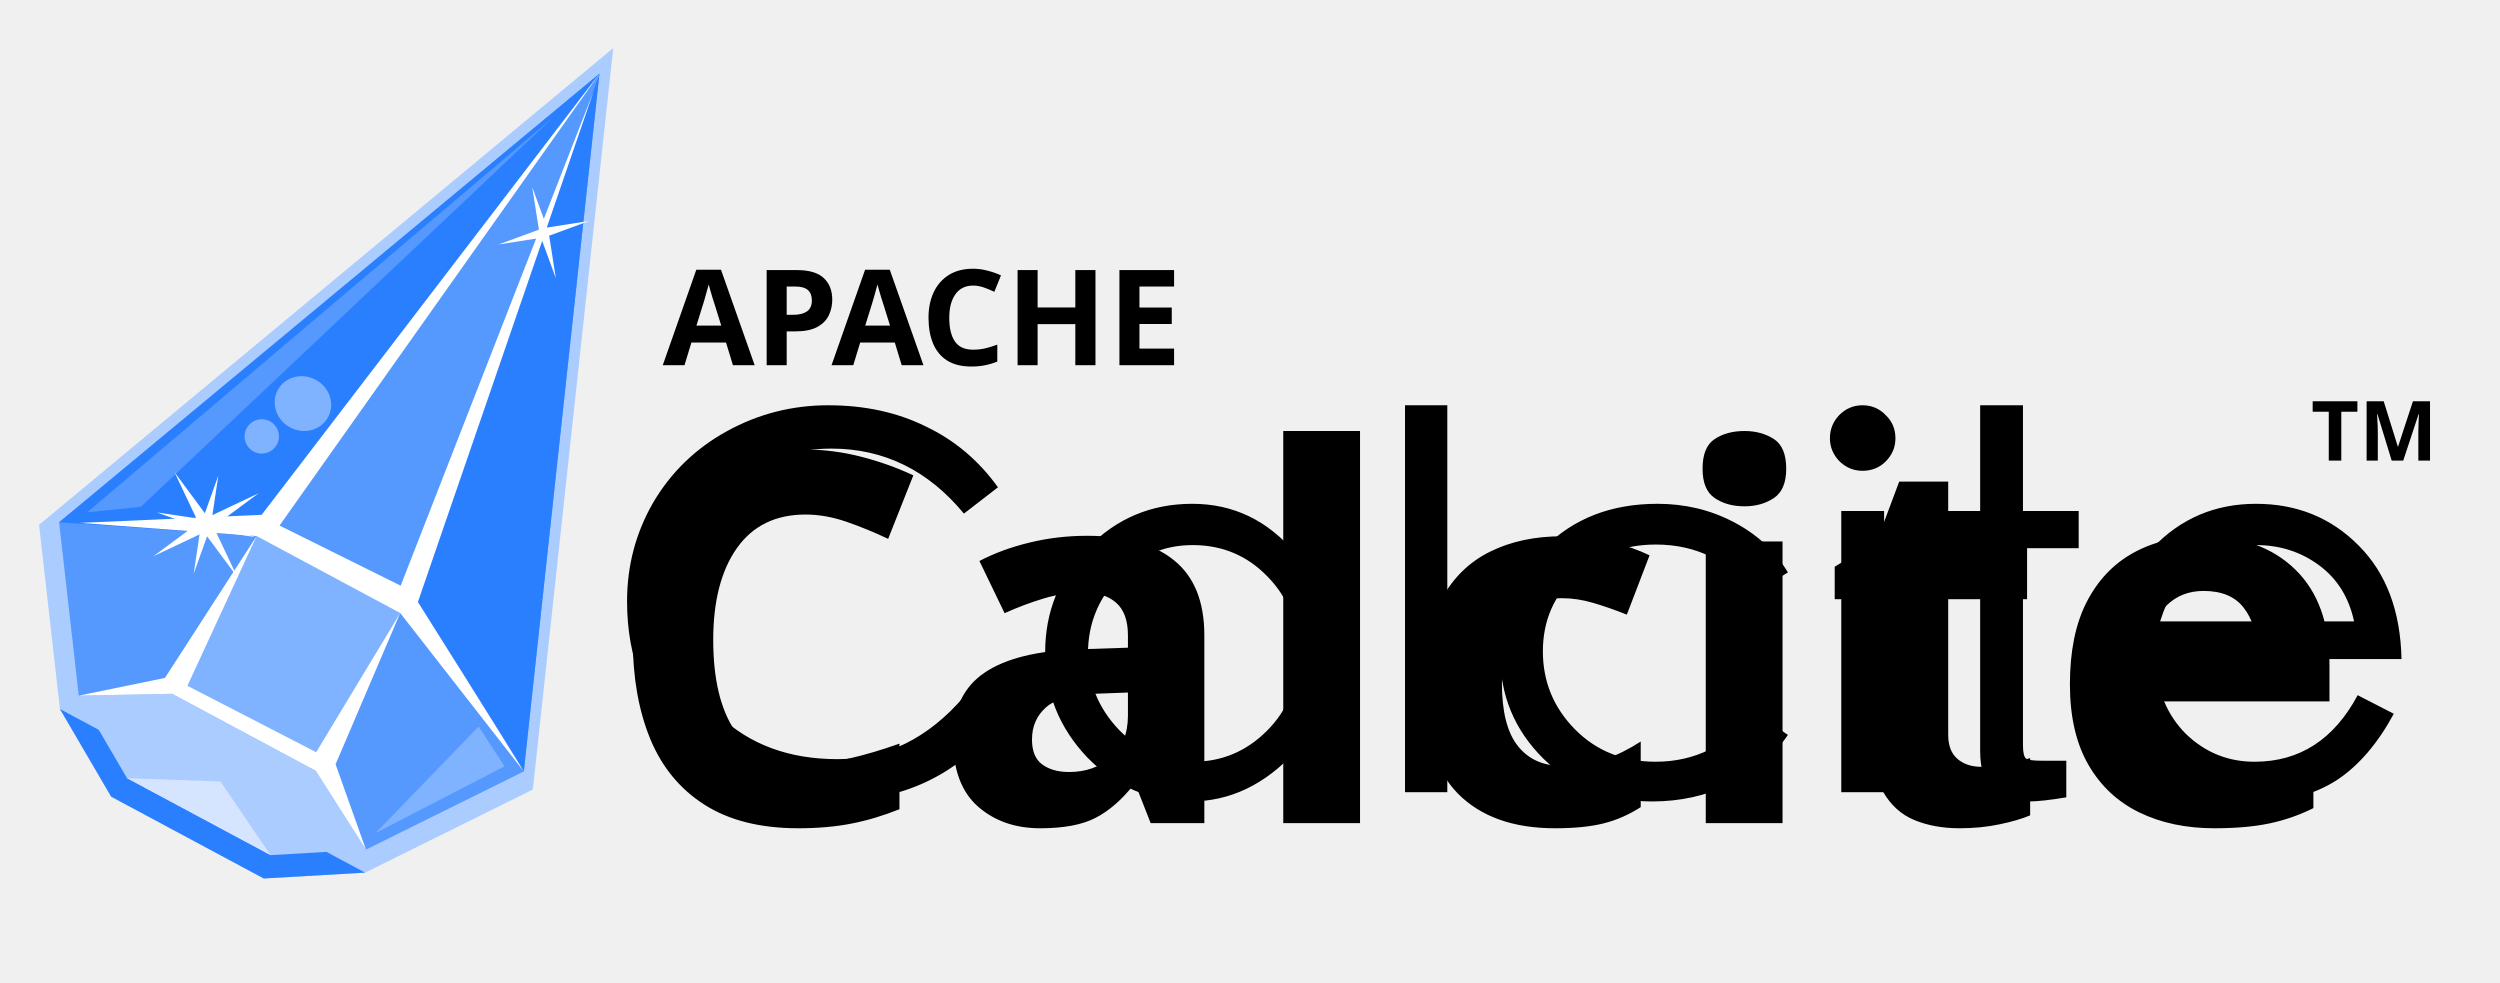
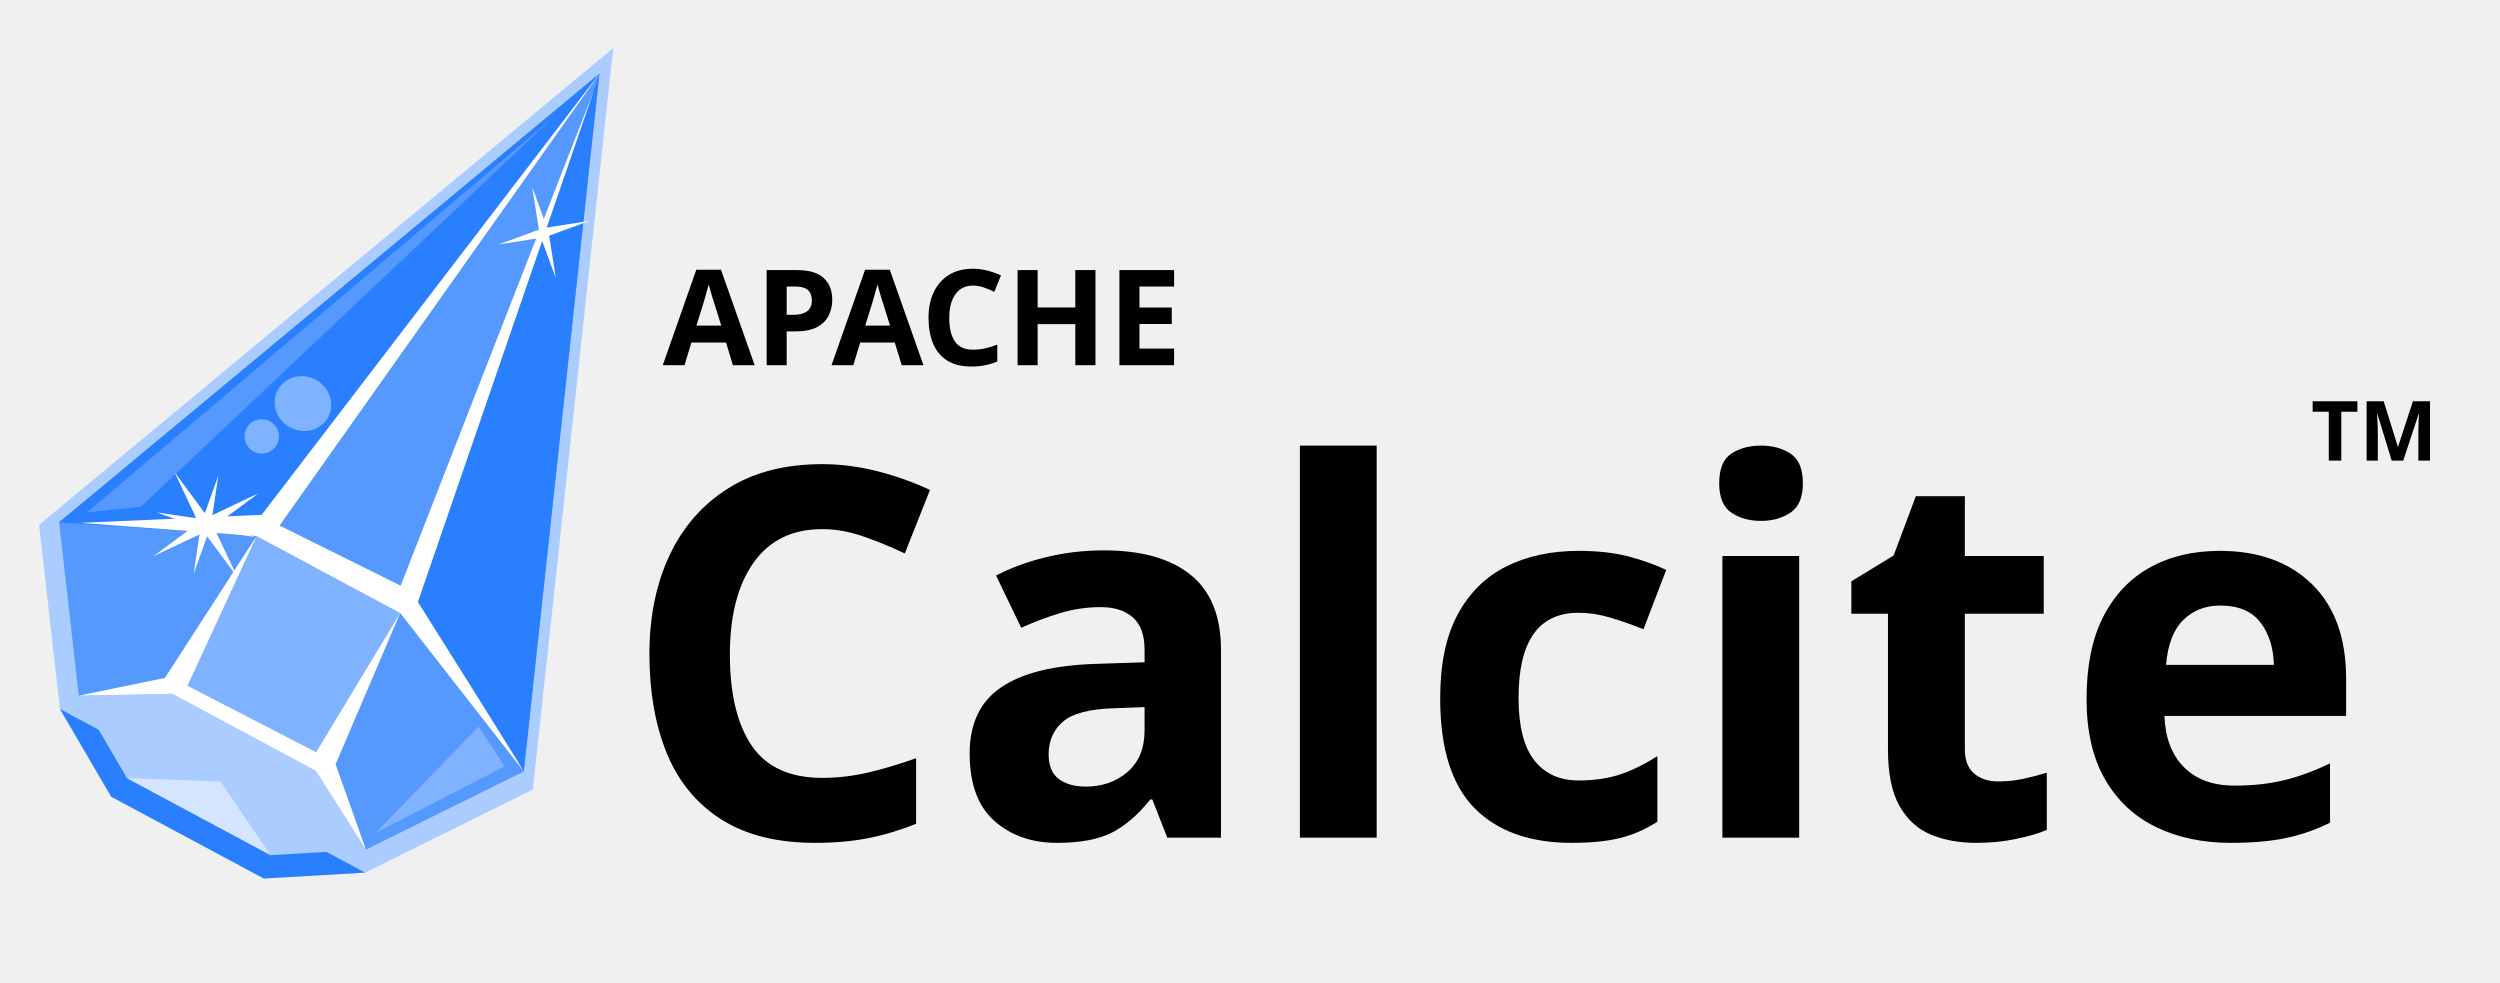
- <svg xmlns="http://www.w3.org/2000/svg" xmlns:xlink="http://www.w3.org/1999/xlink" width="318mm" height="125mm" viewBox="0 0 318 125" version="1.1" id="svg8">
+ <svg xmlns="http://www.w3.org/2000/svg" width="318mm" height="125mm" viewBox="0 0 318 125" version="1.1" id="svg8">
  <defs id="defs2" />
  <g id="layer1" transform="translate(0,-172)">
    <text xml:space="preserve" style="font-style:normal;font-variant:normal;font-weight:600;font-stretch:normal;font-size:19.756px;line-height:1.25;font-family:'URW Gothic L';-inkscape-font-specification:'URW Gothic L Semi-Bold';letter-spacing:0px;word-spacing:0px;fill:#000000;fill-opacity:1;stroke:none;stroke-width:0.265" x="84.306" y="218.45" id="text1538">
      <tspan x="84.306" y="218.45" style="font-style:normal;font-variant:normal;font-weight:bold;font-stretch:normal;font-size:16.933px;font-family:'Heiti TC';-inkscape-font-specification:'Heiti TC Bold';stroke-width:0.265" id="tspan1540">APACHE</tspan>
    </text>
-     <path xlink:href="#text1546" style="font-style:normal;font-variant:normal;font-weight:normal;font-stretch:normal;font-size:65.617px;line-height:1.25;font-family:Silom;-inkscape-font-specification:Silom;letter-spacing:0px;word-spacing:0px;fill:#000000;fill-opacity:1;stroke:none;stroke-width:0.265" id="path1569" d="m 105.352,223.551 c -4.593,0 -8.881,1.094 -12.861,3.281 -3.981,2.187 -7.108,5.205 -9.383,9.055 -2.231,3.85 -3.346,8.05 -3.346,12.6 0,7.349 2.428,13.428 7.283,18.24 4.856,4.812 11.09,7.219 18.701,7.219 9.011,0 16.098,-3.325 21.26,-9.975 l -4.396,-3.346 c -4.549,5.293 -9.908,7.939 -16.076,7.939 -6.168,0 -11.199,-1.86 -15.092,-5.578 -3.85,-3.762 -5.775,-8.421 -5.775,-13.977 0,-5.599 1.969,-10.322 5.906,-14.172 3.981,-3.85 8.706,-5.775 14.174,-5.775 6.693,0 12.314,2.756 16.863,8.268 l 4.33,-3.346 c -2.45,-3.412 -5.511,-5.992 -9.186,-7.742 -3.631,-1.794 -7.765,-2.691 -12.402,-2.691 z m 73.365,0 v 49.213 h 5.381 v -49.213 z m 58.184,0 c -1.137,0 -2.122,0.417 -2.953,1.248 -0.787,0.831 -1.182,1.814 -1.182,2.951 10e-6,1.094 0.394,2.058 1.182,2.889 0.831,0.831 1.816,1.246 2.953,1.246 1.181,0 2.166,-0.394 2.953,-1.182 0.831,-0.831 1.246,-1.816 1.246,-2.953 0,-1.181 -0.415,-2.164 -1.246,-2.951 -0.787,-0.831 -1.772,-1.248 -2.953,-1.248 z m 14.975,0 v 13.451 h -6.168 v 4.725 h 6.168 v 25.787 c 0,2.231 0.504,3.872 1.51,4.922 1.006,1.006 2.558,1.51 4.658,1.51 1.094,0 2.689,-0.175 4.789,-0.525 v -4.658 h -3.148 c -1.05,0 -1.706,-0.089 -1.969,-0.264 -0.262,-0.219 -0.395,-0.786 -0.395,-1.705 v -25.066 h 7.088 v -4.725 h -7.088 v -13.451 z m -100.23,12.533 c -5.206,0 -9.623,1.86 -13.254,5.578 -3.631,3.675 -5.447,8.115 -5.447,13.32 0,5.162 1.794,9.623 5.381,13.385 3.631,3.718 7.984,5.578 13.059,5.578 5.074,0 9.558,-2.145 13.451,-6.432 v 5.25 h 5.314 v -35.762 h -5.314 v 5.447 c -3.543,-4.243 -7.94,-6.365 -13.189,-6.365 z m 59.174,0 c -5.905,0 -10.717,1.881 -14.436,5.643 -3.718,3.718 -5.578,8.202 -5.578,13.451 0,5.249 1.837,9.69 5.512,13.32 3.718,3.631 8.334,5.447 13.846,5.447 3.543,0 6.823,-0.722 9.842,-2.166 3.062,-1.444 5.535,-3.543 7.416,-6.299 l -4.199,-2.887 c -3.412,4.199 -7.613,6.299 -12.6,6.299 -4.156,0 -7.589,-1.379 -10.301,-4.135 -2.712,-2.756 -4.068,-6.059 -4.068,-9.908 0,-3.85 1.377,-7.064 4.133,-9.645 2.756,-2.625 6.168,-3.938 10.236,-3.938 5.162,0 9.34,2.079 12.533,6.234 l 4.266,-2.691 c -1.662,-2.756 -3.98,-4.899 -6.955,-6.43 -2.931,-1.531 -6.147,-2.297 -9.646,-2.297 z m 76.15,0 c -5.206,0 -9.58,1.86 -13.123,5.578 -3.5,3.718 -5.248,8.179 -5.248,13.385 0,5.206 1.748,9.668 5.248,13.387 3.5,3.675 7.94,5.512 13.32,5.512 3.893,0 7.239,-0.898 10.039,-2.691 2.8,-1.837 5.229,-4.659 7.285,-8.465 l -4.594,-2.361 c -3.018,5.643 -7.393,8.465 -13.123,8.465 -3.368,0 -6.279,-1.181 -8.729,-3.543 -2.406,-2.406 -3.717,-5.579 -3.936,-9.516 h 31.363 c -0.131,-6.124 -1.946,-10.936 -5.445,-14.436 -3.5,-3.543 -7.853,-5.314 -13.059,-5.314 z m -52.76,0.918 v 35.762 h 5.447 v -35.762 z m -82.498,4.332 c 3.762,0 6.933,1.334 9.514,4.002 2.581,2.625 3.871,5.905 3.871,9.842 0,3.893 -1.313,7.153 -3.938,9.777 -2.625,2.625 -5.752,3.938 -9.383,3.938 -3.675,0 -6.825,-1.356 -9.449,-4.068 -2.625,-2.756 -3.936,-5.993 -3.936,-9.711 10e-6,-3.718 1.29,-6.934 3.871,-9.646 2.581,-2.756 5.731,-4.133 9.449,-4.133 z m 135.258,0 c 3.018,0 5.687,0.853 8.006,2.559 2.318,1.706 3.807,4.09 4.463,7.152 h -24.672 c 2.012,-6.474 6.079,-9.711 12.203,-9.711 z" />
-     <text xml:space="preserve" style="font-style:normal;font-variant:normal;font-weight:bold;font-stretch:normal;font-size:65.617px;line-height:1.25;font-family:'Heiti TC';-inkscape-font-specification:'Heiti TC Bold';letter-spacing:0px;word-spacing:0px;fill:#000000;fill-opacity:1;stroke:none;stroke-width:0.265" x="76.677" y="276.701" id="text1546">
-       <tspan id="tspan1544" x="76.677" y="276.701" style="font-style:normal;font-variant:normal;font-weight:bold;font-stretch:normal;font-size:65.617px;font-family:'Heiti TC';-inkscape-font-specification:'Heiti TC Bold';fill:#000000;stroke-width:0.265">Calcite<tspan style="font-style:normal;font-variant:normal;font-weight:bold;font-stretch:normal;font-size:14.111px;line-height:0.25;font-family:'Heiti TC';-inkscape-font-specification:'Heiti TC Bold';baseline-shift:super;fill:#000000" id="tspan1208" />
+     <text xml:space="preserve" style="font-style:normal;font-variant:normal;font-weight:bold;font-stretch:normal;font-size:65.617px;line-height:1.25;font-family:'Heiti TC';-inkscape-font-specification:'Heiti TC Bold';letter-spacing:0px;word-spacing:0px;fill:#000000;fill-opacity:1;stroke:none;stroke-width:0.265" x="78.794" y="278.553" id="text1546">
+       <tspan id="tspan1544" x="78.794" y="278.553" style="font-style:normal;font-variant:normal;font-weight:bold;font-stretch:normal;font-size:65.617px;font-family:'Heiti TC';-inkscape-font-specification:'Heiti TC Bold';fill:#000000;stroke-width:0.265">Calcite<tspan style="font-style:normal;font-variant:normal;font-weight:bold;font-stretch:normal;font-size:14.111px;line-height:0.25;font-family:'Heiti TC';-inkscape-font-specification:'Heiti TC Bold';baseline-shift:super;fill:#000000" id="tspan1208" />
      </tspan>
    </text>
    <text xml:space="preserve" style="font-style:normal;font-variant:normal;font-weight:normal;font-stretch:normal;font-size:10.583px;line-height:1.25;font-family:Silom;-inkscape-font-specification:Silom;letter-spacing:0px;word-spacing:0px;fill:#000000;fill-opacity:1;stroke:none;stroke-width:0.265" x="293.952" y="230.59" id="text939">
      <tspan id="tspan937" x="293.952" y="230.59" style="font-style:normal;font-variant:normal;font-weight:bold;font-stretch:normal;font-family:'Heiti TC';-inkscape-font-specification:'Heiti TC Bold';stroke-width:0.265">TM</tspan>
    </text>
    <g id="g2277" transform="rotate(28.16413,50.95853,228.3509)">
      <path style="opacity:1;fill:#aaccff;fill-opacity:1;fill-rule:nonzero;stroke:none;stroke-width:0.313;stroke-miterlimit:4;stroke-dasharray:none;stroke-opacity:1" d="m 72.769,278.659 -11.011,6.741 -11.011,-0.006 -11.011,-0.006 -11.011,-6.754 -13.399,-19.4 35.762,-87.933 35.501,87.975 z" id="path1365" />
      <path id="path1367" d="m 72.769,278.659 -11.011,6.741 -11.011,-0.006 -11.011,-0.006 -11.011,-6.754 44.043,0.025 z" style="opacity:1;fill:#2a7fff;fill-opacity:1;fill-rule:nonzero;stroke:none;stroke-width:0.313;stroke-miterlimit:4;stroke-dasharray:none;stroke-opacity:1" />
      <path id="path1308" d="m 71.481,276.029 -10.362,6.344 -10.362,-0.006 -10.362,-0.006 -10.362,-6.356 -12.61,-18.257 33.655,-82.752 33.41,82.792 z" style="opacity:1;fill:#aaccff;fill-opacity:1;fill-rule:nonzero;stroke:none;stroke-width:0.683;stroke-miterlimit:4;stroke-dasharray:none;stroke-opacity:1" />
      <path style="opacity:1;fill:#5599ff;fill-opacity:1;fill-rule:nonzero;stroke:none;stroke-width:0.683;stroke-miterlimit:4;stroke-dasharray:none;stroke-opacity:1" d="m 71.481,276.029 -10.362,-5.827 -10.362,-0.006 -10.362,-0.006 -10.362,5.815 -12.61,-18.257 33.655,-82.752 33.41,82.792 z" id="path1313" />
      <path id="path1315" d="m 61.119,247.448 -10.362,-0.006 -10.362,-0.006 -22.972,10.312 33.655,-82.752 33.41,82.792 z" style="opacity:1;fill:#2a7fff;fill-opacity:1;fill-rule:nonzero;stroke:none;stroke-width:0.683;stroke-miterlimit:4;stroke-dasharray:none;stroke-opacity:1" />
      <path id="path1319" d="m 61.119,270.202 -20.724,-0.012 v -22.754 l 10.683,-72.441 10.041,72.453 z" style="opacity:1;fill:#80b3ff;fill-opacity:1;fill-rule:nonzero;stroke:none;stroke-width:0.683;stroke-miterlimit:4;stroke-dasharray:none;stroke-opacity:1" />
      <path id="path1321" transform="matrix(0.2645833,0,0,0.2645833,0,156)" d="m 193.049,71.793 -40.377,273.791 39.164,0.023 39.164,0.021 z" style="opacity:1;fill:#5599ff;fill-opacity:1;fill-rule:nonzero;stroke:none;stroke-width:2.582;stroke-miterlimit:4;stroke-dasharray:none;stroke-opacity:1" />
      <path style="opacity:1;fill:#d5e5ff;fill-opacity:1;fill-rule:nonzero;stroke:none;stroke-width:0.683;stroke-miterlimit:4;stroke-dasharray:none;stroke-opacity:1" d="m 61.119,282.373 -20.724,-0.012 10.683,-5.237 z" id="path1345" />
      <path id="path1351" d="m 30.032,276.005 8.601,-7.161 1.761,-21.407 1.233,20.94 18.428,-0.281 1.063,-20.647 1.837,20.834 8.526,7.747 -10.362,-5.827 -20.724,-0.012 z" style="fill:#ffffff;fill-opacity:1;stroke:none;stroke-width:0.265px;stroke-linecap:butt;stroke-linejoin:miter;stroke-opacity:1" />
      <path id="path1353" d="m 19.804,256.557 19.884,-11.812 c 0,0 10.993,-67.236 11.39,-69.75 l -8.744,69.882 17.198,-0.529 -8.057,-67.104 10.967,67.897 c 0,0 19.665,11.191 22.046,12.646 l -23.369,-10.34 -20.724,-0.012 z" style="fill:#ffffff;stroke:none;stroke-width:0.265px;stroke-linecap:butt;stroke-linejoin:miter;stroke-opacity:1" />
      <path id="path1355" d="m 19.976,254.931 28.575,-72.364 -22.886,68.527 z" style="fill:#5599ff;fill-opacity:1;stroke:none;stroke-width:0.265px;stroke-linecap:butt;stroke-linejoin:miter;stroke-opacity:1" />
      <path id="path1357" d="m 71.57,273.584 10.451,-15.214 -5.292,-2.91 z" style="fill:#80b3ff;fill-opacity:1;stroke:none;stroke-width:0.265px;stroke-linecap:butt;stroke-linejoin:miter;stroke-opacity:1" />
      <ellipse ry="3.44" rx="3.638" cy="229.796" cx="37.637" id="path1359" style="opacity:1;fill:#80b3ff;fill-opacity:1;fill-rule:nonzero;stroke:none;stroke-width:0.755;stroke-miterlimit:4;stroke-dasharray:none;stroke-opacity:1" />
      <ellipse style="opacity:1;fill:#80b3ff;fill-opacity:1;fill-rule:nonzero;stroke:none;stroke-width:0.466;stroke-miterlimit:4;stroke-dasharray:none;stroke-opacity:1" id="ellipse1361" cx="34.991" cy="235.947" rx="2.183" ry="2.183" />
      <path transform="matrix(0.315671,0.2059889,-0.2059889,0.315671,69.11889,182.1221)" style="opacity:1;fill:#ffffff;fill-opacity:1;fill-rule:nonzero;stroke:none;stroke-width:0.313;stroke-miterlimit:4;stroke-dasharray:none;stroke-opacity:1" id="path2189" d="m 39.952,199.104 -18.725,2.565 -1.119,18.866 -2.565,-18.725 -18.866,-1.119 18.725,-2.565 1.119,-18.866 2.565,18.725 z" />
      <path d="m 39.952,199.104 -18.725,2.565 -1.119,18.866 -2.565,-18.725 -18.866,-1.119 18.725,-2.565 1.119,-18.866 2.565,18.725 z" id="path2193" style="opacity:1;fill:#ffffff;fill-opacity:1;fill-rule:nonzero;stroke:none;stroke-width:0.313;stroke-miterlimit:4;stroke-dasharray:none;stroke-opacity:1" transform="matrix(0.06411971,0.3049603,-0.3049603,0.06411971,93.76167,230.4951)" />
      <path transform="matrix(0.1882428,0.2202666,-0.2202666,0.1882428,94.80711,154.27)" d="m 39.952,199.104 -18.725,2.565 -1.119,18.866 -2.565,-18.725 -18.866,-1.119 18.725,-2.565 1.119,-18.866 2.565,18.725 z" id="path2219" style="opacity:1;fill:#ffffff;fill-opacity:1;fill-rule:nonzero;stroke:none;stroke-width:0.313;stroke-miterlimit:4;stroke-dasharray:none;stroke-opacity:1" />
    </g>
  </g>
</svg>
